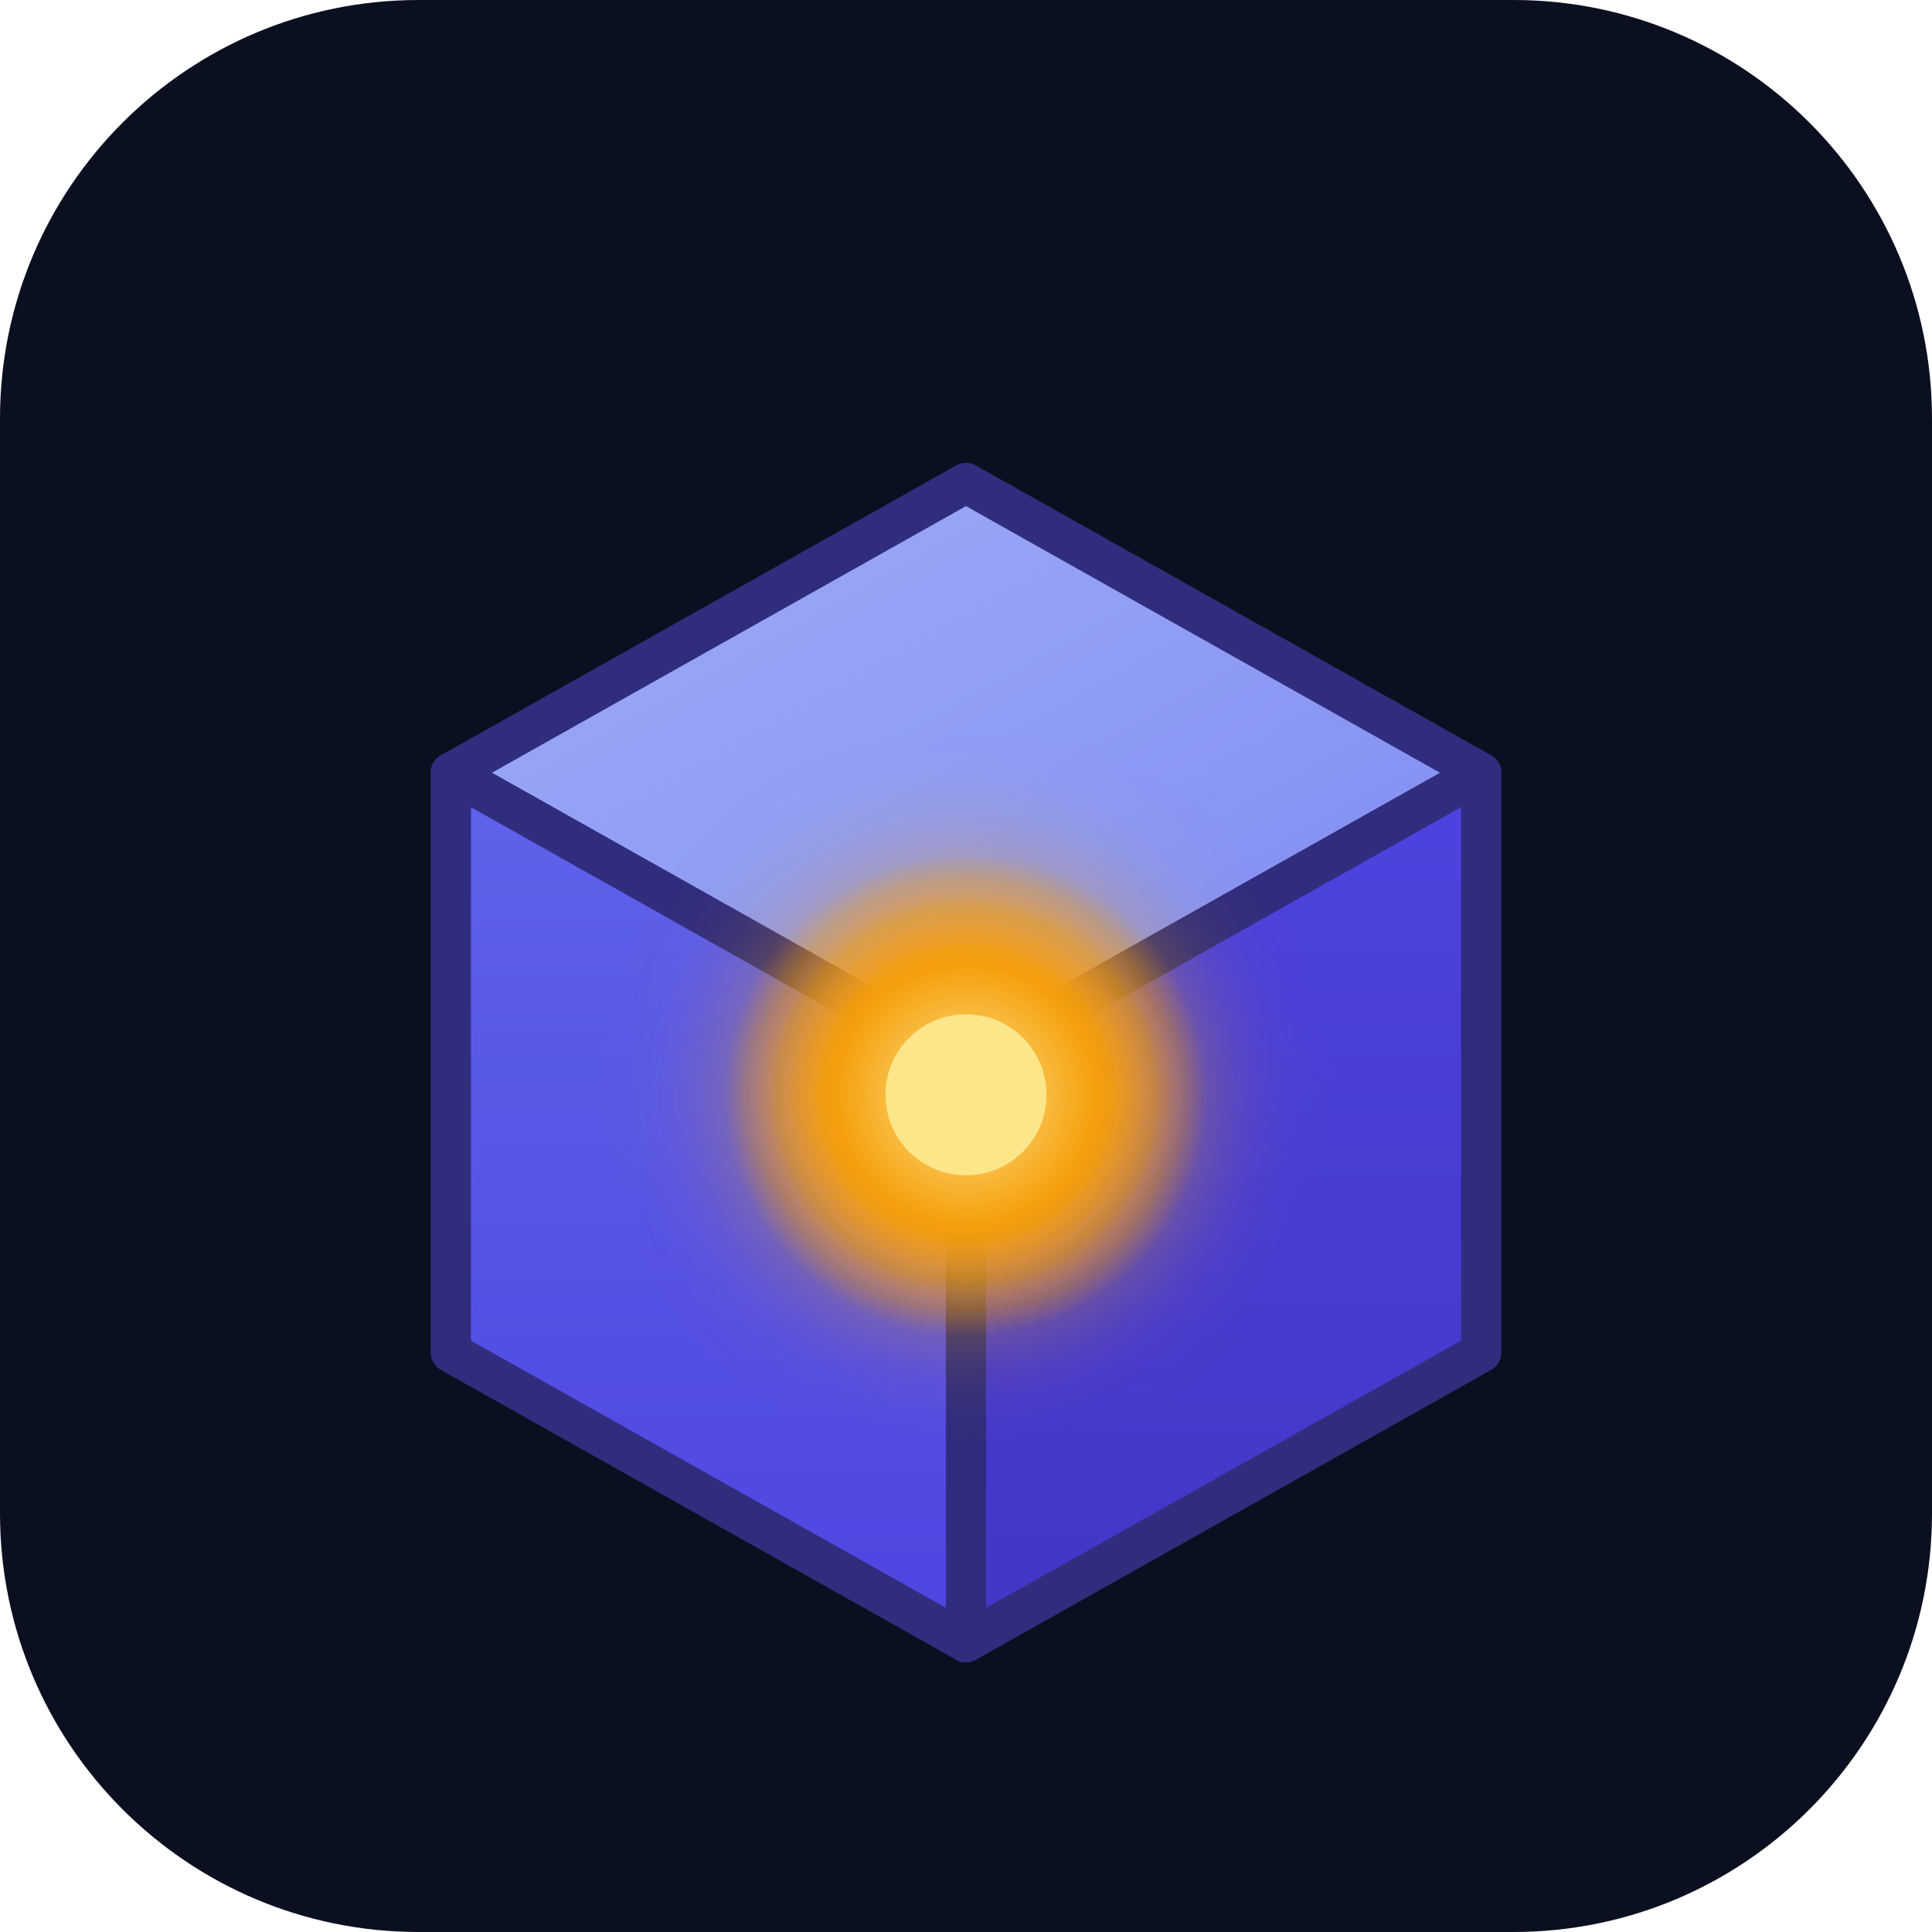
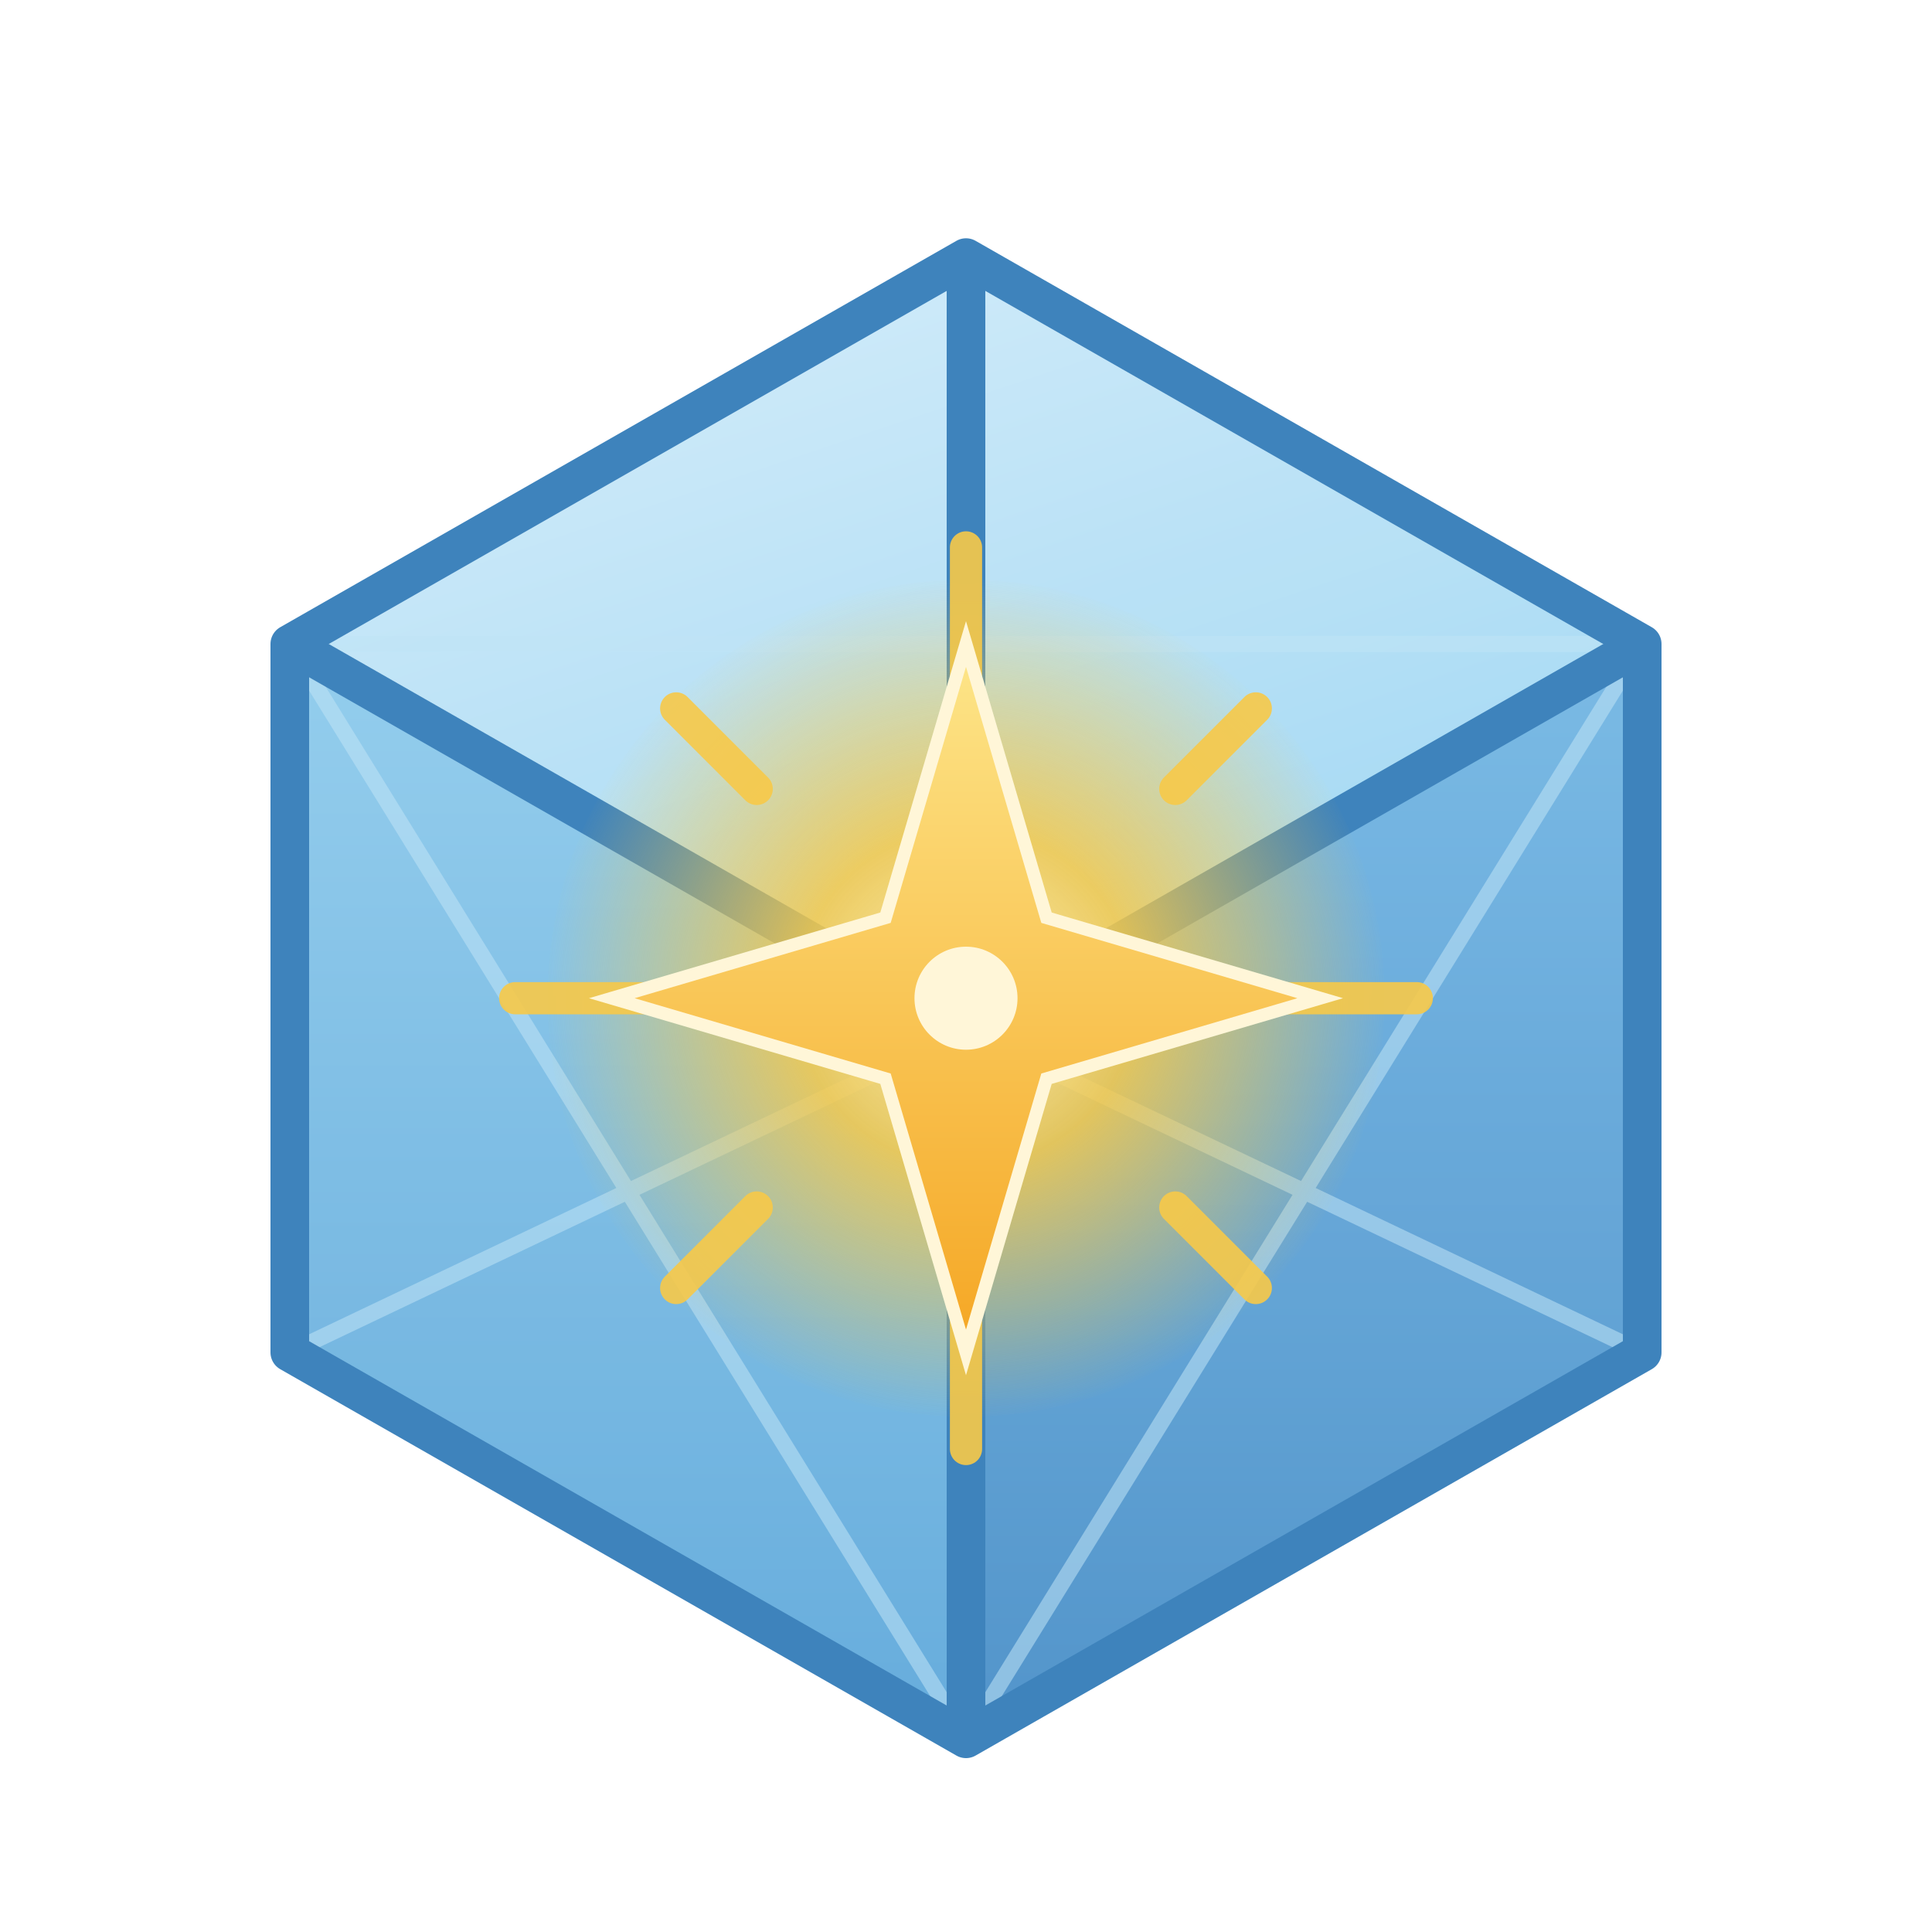
<svg xmlns="http://www.w3.org/2000/svg" viewBox="0 0 120 120" width="120" height="120" role="img" aria-label="Vitrus">
  <defs>
-     <linearGradient id="t" x1="0" y1="0" x2="1" y2="1">
-       <stop offset="0" stop-color="#A5B4FC" />
-       <stop offset="1" stop-color="#818CF8" />
+     <linearGradient id="t" x1="0" y1="0" x2="0.6" y2="1">
+       <stop offset="0" stop-color="#D6EEFB" />
+       <stop offset="1" stop-color="#9FD6F2" />
    </linearGradient>
    <linearGradient id="l" x1="0" y1="0" x2="0" y2="1">
-       <stop offset="0" stop-color="#6366F1" />
-       <stop offset="1" stop-color="#4F46E5" />
+       <stop offset="0" stop-color="#8FCBEC" />
+       <stop offset="1" stop-color="#5FA8DA" />
    </linearGradient>
    <linearGradient id="r" x1="0" y1="0" x2="0" y2="1">
-       <stop offset="0" stop-color="#4F46E5" />
-       <stop offset="1" stop-color="#4338CA" />
+       <stop offset="0" stop-color="#74B7E4" />
+       <stop offset="1" stop-color="#4A8FC8" />
    </linearGradient>
-     <radialGradient id="c" cx="0.5" cy="0.5" r="0.5">
+     <radialGradient id="glow" cx="0.5" cy="0.5" r="0.5">
+       <stop offset="0" stop-color="#FFF3C4" />
+       <stop offset="0.4" stop-color="#F7C948" stop-opacity="0.85" />
+       <stop offset="1" stop-color="#F7C948" stop-opacity="0" />
+     </radialGradient>
+     <linearGradient id="star" x1="0" y1="0" x2="0" y2="1">
      <stop offset="0" stop-color="#FDE68A" />
-       <stop offset="0.55" stop-color="#F59E0B" />
-       <stop offset="1" stop-color="#F59E0B" stop-opacity="0" />
-     </radialGradient>
-     <filter id="g" x="-60%" y="-60%" width="220%" height="220%">
-       <feGaussianBlur stdDeviation="4" result="b" />
-       <feMerge>
-         <feMergeNode in="b" />
-         <feMergeNode in="SourceGraphic" />
-       </feMerge>
-     </filter>
+       <stop offset="1" stop-color="#F5A623" />
+     </linearGradient>
  </defs>
-   <rect width="120" height="120" rx="26" fill="#0B1020" />
-   <g opacity="0.97" stroke="#312E81" stroke-width="2.5" stroke-linejoin="round" transform="translate(0,2)">
-     <polygon points="60,28 92,46 60,64 28,46" fill="url(#t)" />
-     <polygon points="28,46 60,64 60,100 28,82" fill="url(#l)" />
-     <polygon points="92,46 92,82 60,100 60,64" fill="url(#r)" />
+   <g opacity="0.95">
+     <polygon points="60,16 102,40 60,64 18,40" fill="url(#t)" />
+     <polygon points="18,40 60,64 60,108 18,84" fill="url(#l)" />
+     <polygon points="102,40 102,84 60,108 60,64" fill="url(#r)" />
  </g>
-   <circle cx="60" cy="68" r="15" fill="url(#c)" filter="url(#g)" />
-   <circle cx="60" cy="68" r="5" fill="#FDE68A" />
+   <g stroke="#BFE3F6" stroke-width="1" opacity="0.55" fill="none">
+     <path d="M60,16 L60,64 M18,40 L102,40" />
+     <path d="M18,40 L60,108 M60,64 L18,84" />
+     <path d="M102,40 L60,108 M60,64 L102,84" />
+   </g>
+   <g stroke="#3E83BC" stroke-width="2.4" stroke-linejoin="round" fill="none">
+     <polygon points="60,16 102,40 102,84 60,108 18,84 18,40" />
+     <path d="M60,16 L60,64 M18,40 L60,64 M102,40 L60,64 M60,64 L60,108" />
+   </g>
+   <circle cx="60" cy="62" r="26" fill="url(#glow)" />
+   <g stroke="#F7C948" stroke-width="2" stroke-linecap="round" opacity="0.9">
+     <line x1="60" y1="34" x2="60" y2="42" />
+     <line x1="60" y1="82" x2="60" y2="90" />
+     <line x1="32" y1="62" x2="40" y2="62" />
+     <line x1="80" y1="62" x2="88" y2="62" />
+     <line x1="42" y1="44" x2="47" y2="49" />
+     <line x1="73" y1="75" x2="78" y2="80" />
+     <line x1="78" y1="44" x2="73" y2="49" />
+     <line x1="47" y1="75" x2="42" y2="80" />
+   </g>
+   <path d="M60,40 L65,57 L82,62 L65,67 L60,84 L55,67 L38,62 L55,57 Z" fill="url(#star)" stroke="#FFF6D8" stroke-width="0.8" />
+   <circle cx="60" cy="62" r="3.2" fill="#FFF6D8" />
</svg>
